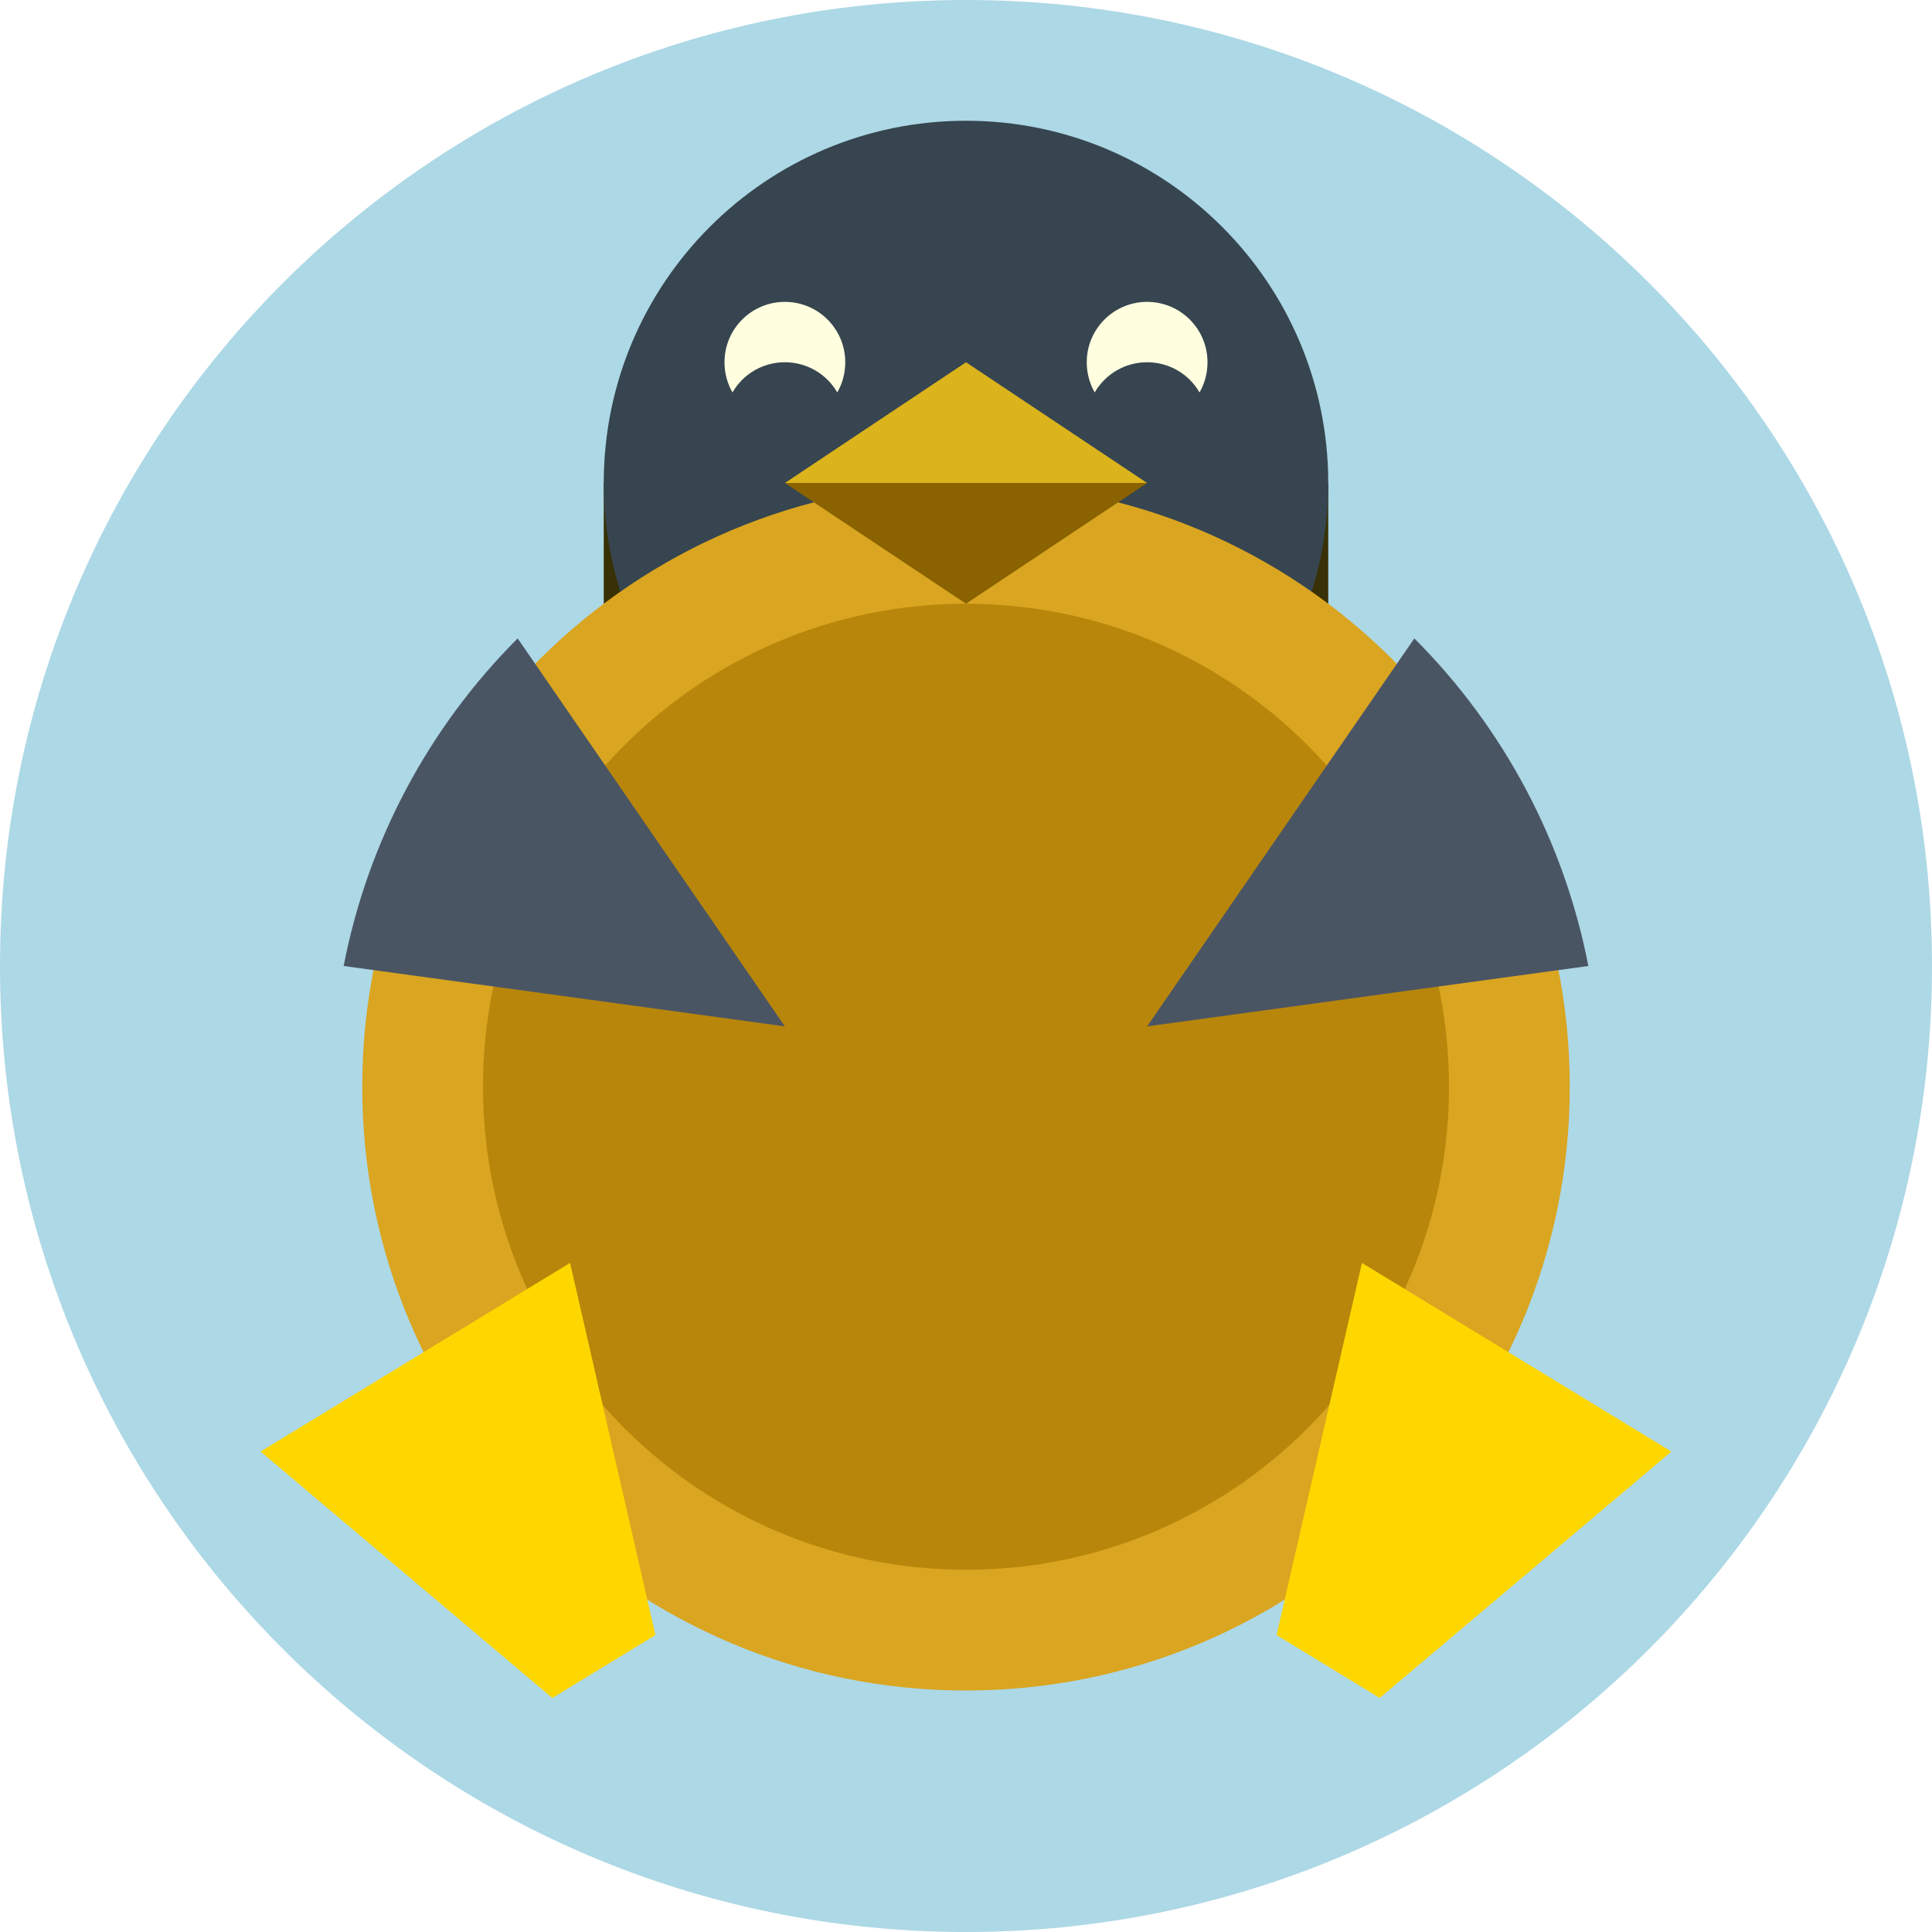
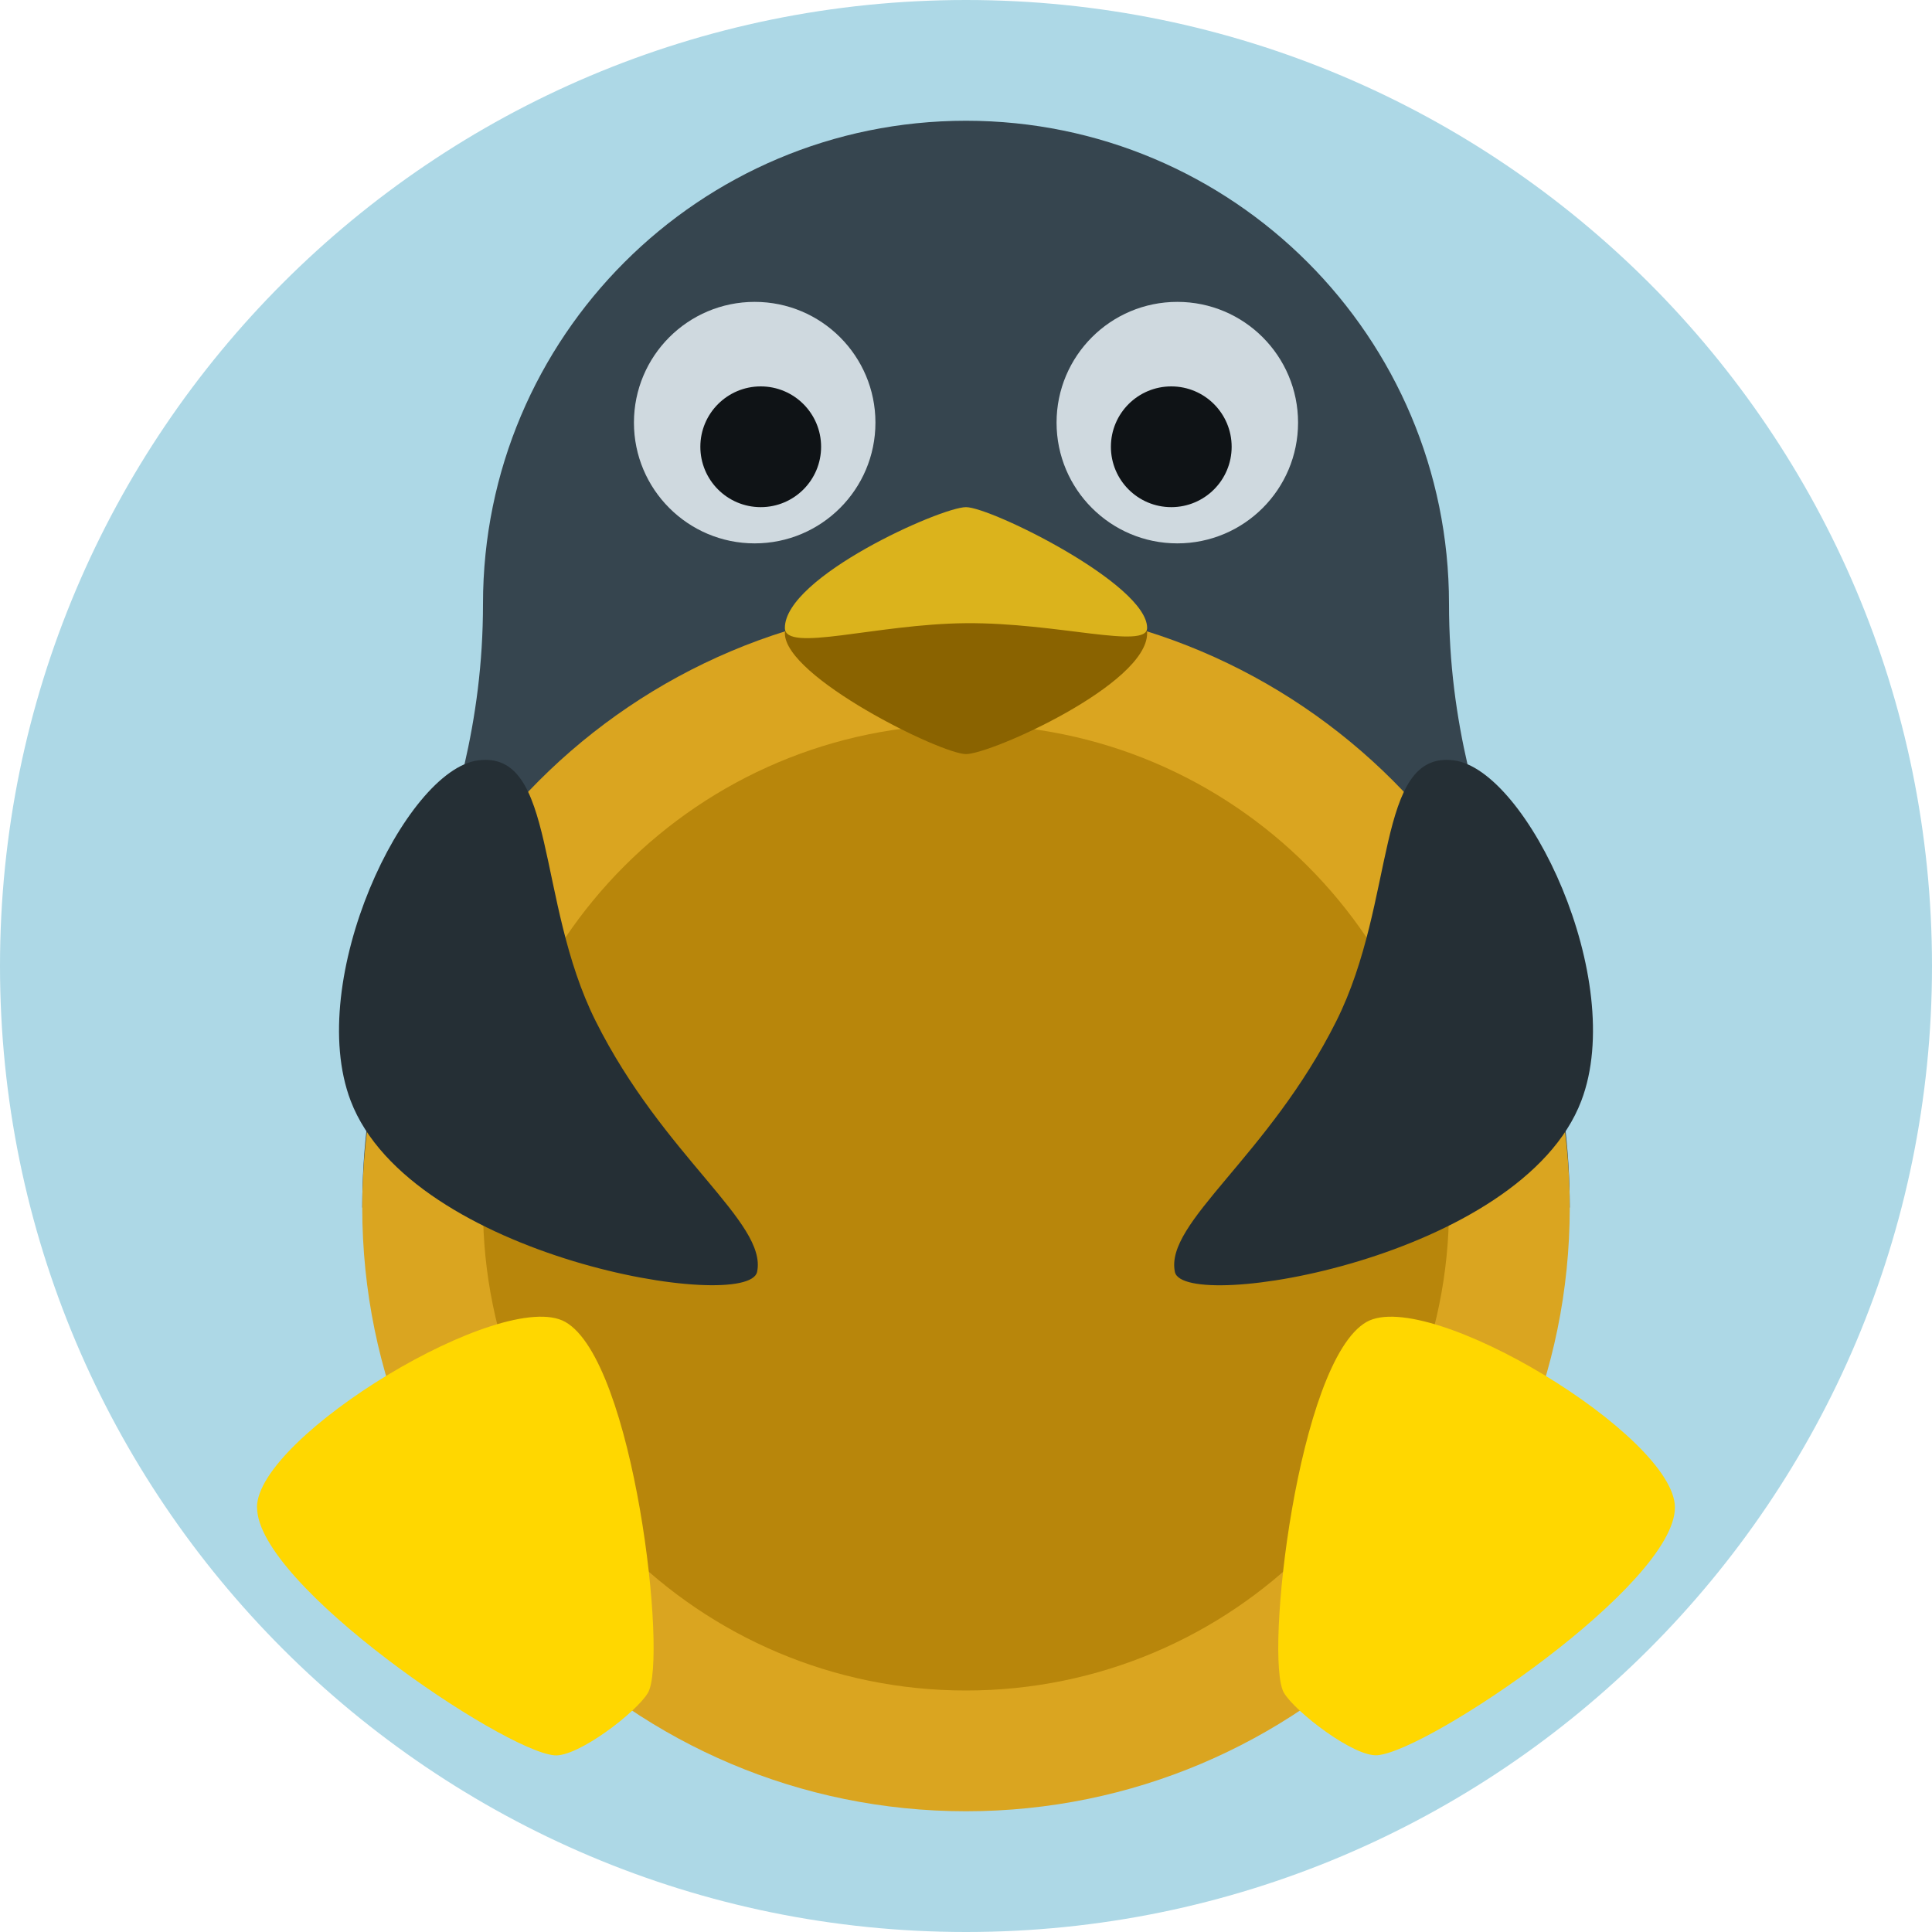
- <svg xmlns="http://www.w3.org/2000/svg" width="16" height="16" viewBox="0 0 16 16" version="1.1" id="svg1">
-   <defs id="defs1" />
-   <g id="layer1">
-     <circle style="fill:#add8e6;fill-opacity:1;stroke-width:2.667;stroke-linecap:round;stroke-linejoin:round" id="path12" cx="8" cy="8" r="8" />
-     <rect style="fill:#383105;fill-opacity:1;stroke-width:2.667;stroke-linecap:round;stroke-linejoin:round" id="rect9" width="6" height="5.625" x="5" y="4" />
-     <circle style="fill:#36454f;fill-opacity:1;stroke-width:2.667;stroke-linecap:round;stroke-linejoin:round" id="path2" cx="8" cy="4" r="3" />
-     <ellipse style="fill:#daa520;stroke-width:2.667;stroke-linecap:round;stroke-linejoin:round;fill-opacity:1" id="path1" cx="8" cy="9" rx="5" ry="5" />
-     <circle style="fill:#b8860b;fill-opacity:1;stroke-width:2.667;stroke-linecap:round;stroke-linejoin:round" id="ellipse9" cx="8" cy="9" r="4" />
-     <path style="fill:#dbb31c;fill-opacity:1;stroke-width:2.667;stroke-linecap:round;stroke-linejoin:round" d="m 8,3 -1.5,1 h 3 z" id="path3" />
-     <path style="fill:#8a6300;fill-opacity:1;stroke-width:2.667;stroke-linecap:round;stroke-linejoin:round" d="m 8,5 1.5,-1 h -3 z" id="path4" />
-     <path id="path5" style="fill:#ffffe0;fill-opacity:1;stroke-width:2.667;stroke-linecap:round;stroke-linejoin:round" d="M 6.5 2.5 A 0.5 0.5 0 0 0 6 3 A 0.5 0.5 0 0 0 6.066 3.25 A 0.5 0.5 0 0 1 6.5 3 A 0.5 0.5 0 0 1 6.934 3.25 A 0.5 0.5 0 0 0 7 3 A 0.5 0.5 0 0 0 6.5 2.5 z M 9.5 2.5 A 0.5 0.5 0 0 0 9 3 A 0.5 0.5 0 0 0 9.066 3.25 A 0.5 0.5 0 0 1 9.5 3 A 0.5 0.5 0 0 1 9.934 3.25 A 0.5 0.5 0 0 0 10 3 A 0.5 0.5 0 0 0 9.5 2.5 z " />
-     <path id="path8" style="fill:#ffd700;fill-opacity:1;stroke-width:2.667;stroke-linecap:round;stroke-linejoin:round" d="M 4.721 10.459 L 2.158 12.021 L 4.574 14.062 L 5.428 13.541 L 4.721 10.459 z M 11.279 10.459 L 10.572 13.541 L 11.426 14.062 L 13.842 12.021 L 11.279 10.459 z " />
-     <path id="path10" style="fill:#4a5564;fill-opacity:1;stroke-width:2.667;stroke-linecap:round;stroke-linejoin:round" d="M 4.287,5.287 C 3.547,6.027 3.045,6.972 2.846,8 L 6.5,8.5 Z m 7.426,0 L 9.5,8.5 13.154,8 C 12.955,6.972 12.453,6.027 11.713,5.287 Z" />
-   </g>
+ <svg width="16" height="16" viewBox="0 0 16 16">
+   <circle style="fill:#add8e6;stroke-width:2.667;stroke-linecap:round;stroke-linejoin:round" id="path12" cx="8" cy="8" r="8" />
+   <path id="head" style="fill:#36454f" d="M 8 1 A 4 4 0 0 0 4 5 C 4 7 3 8 3 10 L 13 10 C 13 8 12 7 12 5 A 4 4 0 0 0 8 1 z " />
+   <path id="eyes" style="fill:#cfd9df" transform="scale(-1,1)" d="m -8.75,3.5 a 1,1 0 0 1 -1,1 1,1 0 0 1 -1,-1 1,1 0 0 1 1,-1 1,1 0 0 1 1,1 z m 1.5,0 a 1,1 0 0 0 1,1 1,1 0 0 0 1,-1 1,1 0 0 0 -1,-1 1,1 0 0 0 -1,1 z" />
+   <path id="coin_border" style="fill:#daa520" d="M 8 5 A 5 5 0 0 0 3 10 A 5 5 0 0 0 8 15 A 5 5 0 0 0 13 10 A 5 5 0 0 0 8 5 z " />
+   <path id="coin_center" style="fill:#b8860b" d="M 8 6 A 4 4 0 0 0 4 10 A 4 4 0 0 0 8 14 A 4 4 0 0 0 12 10 A 4 4 0 0 0 8 6 z " />
+   <path id="wings" style="fill:#252f35" d="M 3.96,6.297 C 3.353,6.375 2.523,8.115 2.904,9.116 3.402,10.423 6.198,10.877 6.27,10.533 6.356,10.124 5.494,9.578 4.933,8.456 4.434,7.459 4.613,6.213 3.96,6.297 Z m 8.08,0 c 0.607,0.078 1.437,1.817 1.056,2.819 -0.497,1.307 -3.293,1.761 -3.366,1.418 C 9.644,10.124 10.506,9.578 11.067,8.456 11.566,7.459 11.387,6.213 12.04,6.297 Z" />
+   <path id="legs" style="fill:#ffd700" d="m 13.871,12.484 c -4.93e-4,-0.59 -2.041,-1.827 -2.554,-1.536 -0.57,0.324 -0.849,2.792 -0.684,3.071 0.094,0.159 0.582,0.534 0.775,0.517 0.428,-0.037 2.464,-1.415 2.463,-2.053 z m -11.743,0 c 4.931e-4,-0.59 2.041,-1.827 2.554,-1.536 0.57,0.324 0.849,2.792 0.684,3.071 C 5.273,14.179 4.785,14.553 4.592,14.537 4.164,14.5 2.128,13.122 2.129,12.484 Z" />
+   <path id="pupil" style="fill:#0f1316" transform="scale(-1,1)" d="m -9.2,3.7 a 0.5,0.5 0 0 1 -0.5,0.5 A 0.5,0.5 0 0 1 -10.2,3.7 a 0.5,0.5 0 0 1 0.5,-0.5 0.5,0.5 0 0 1 0.5,0.5 z m 2.4,0 a 0.5,0.5 0 0 0 0.5,0.5 0.5,0.5 0 0 0 0.5,-0.5 0.5,0.5 0 0 0 -0.5,-0.5 0.5,0.5 0 0 0 -0.5,0.5 z" />
+   <path id="beak_down" style="fill:#8a6300" d="M 9.5,5.245 C 9.5,5.667 8.207,6.245 8,6.245 c -0.207,0 -1.5,-0.638 -1.5,-1 -3.81e-4,-0.362 3,-0.423 3,0 z" />
+   <path id="beak_up" style="fill:#dbb31c" d="m 6.5,5.2 c 3.81e-4,-0.423 1.293,-1 1.5,-1 0.207,0 1.5,0.638 1.5,1 C 9.5,5.383 8.757,5.155 8,5.161 7.257,5.167 6.5,5.409 6.5,5.2 Z" />
</svg>
